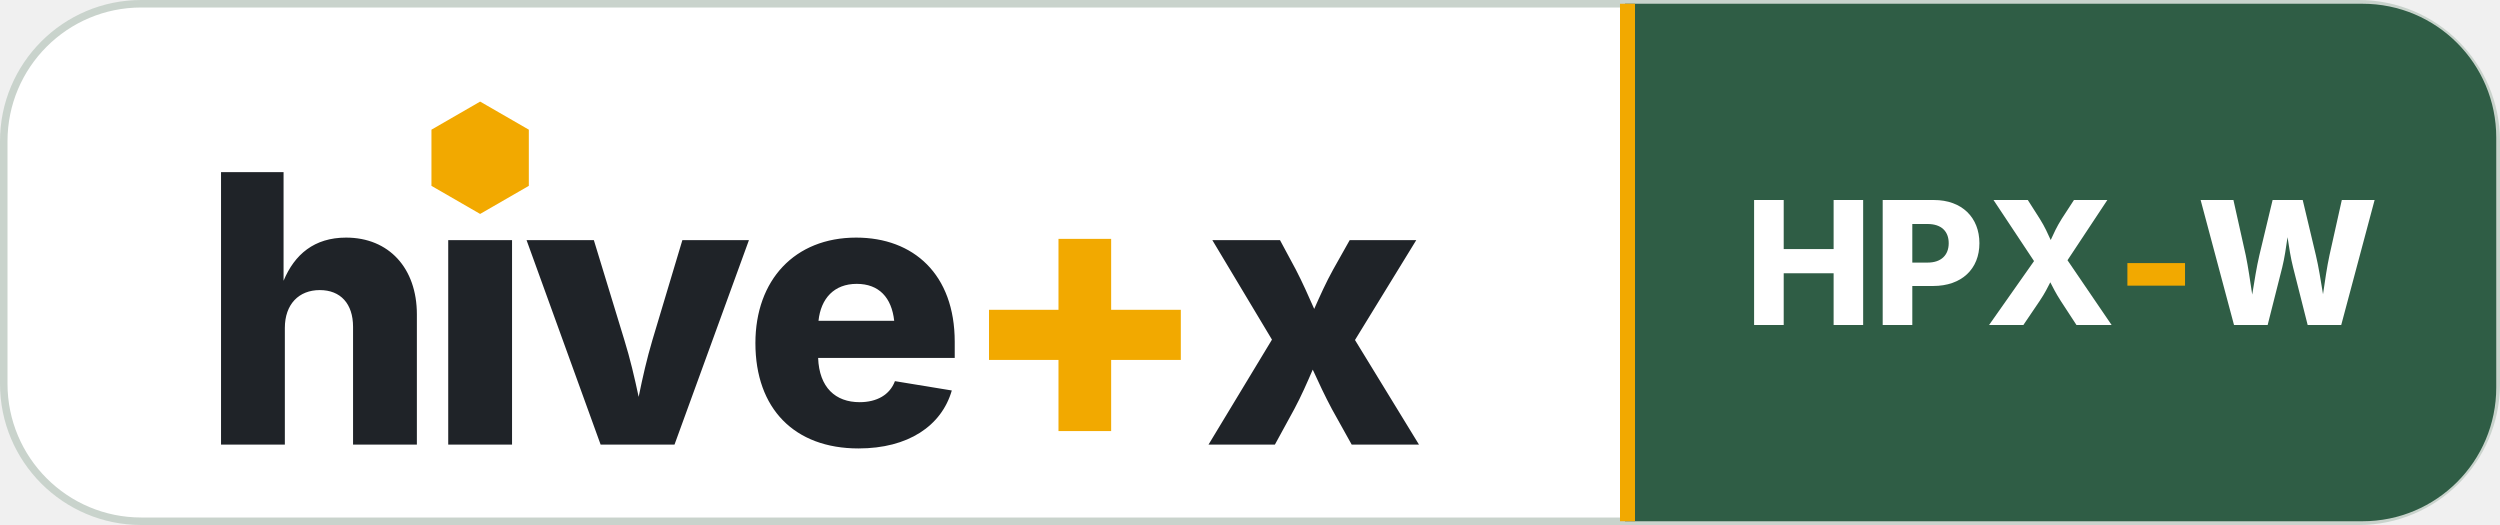
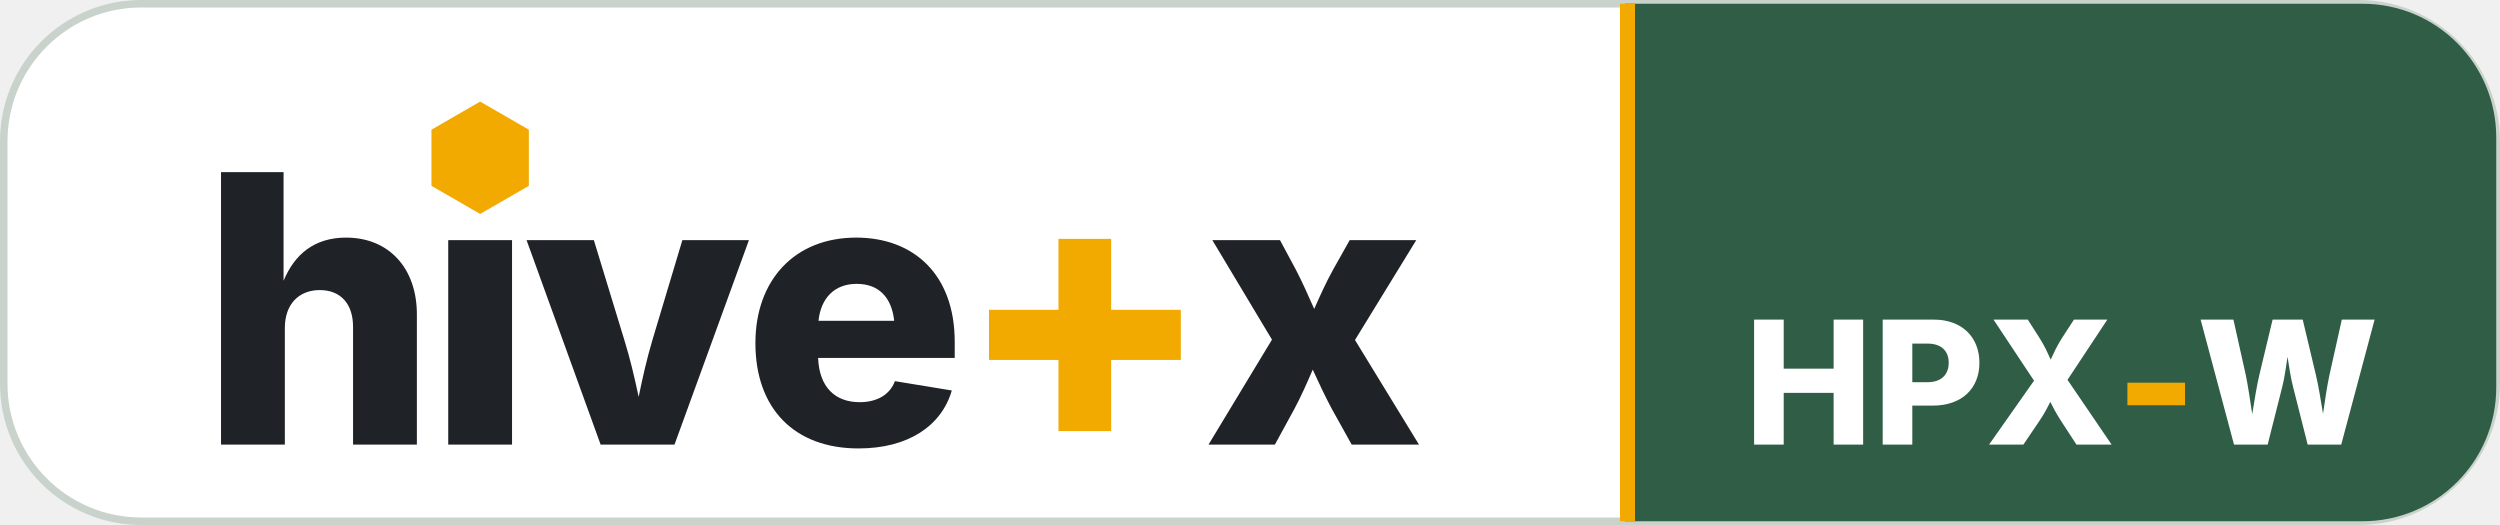
<svg xmlns="http://www.w3.org/2000/svg" viewBox="0 0 2000 420" width="100mm" height="21mm">
  <rect x="3" y="3" width="1994" height="414" rx="110" fill="#FFFFFF" stroke="#C9D3CC" stroke-width="6" />
  <g transform="translate(160.00 355.68) scale(0.14629)">
    <path fill="#1F2328" d="M464 -638C464 -768 541 -845 655 -845C769 -845 837 -770 837 -644V0H1186V-712C1186 -965 1033 -1132 799 -1132C625 -1132 517 -1040 457 -896V-1490H115V0H464ZM1357.427 0H1706.427V-1118H1357.427ZM2190.854 0H2594.854L3001.854 -1118H2637.854L2473.854 -571C2443.854 -470 2420.854 -369 2398.854 -261C2375.854 -369 2351.854 -471 2320.854 -571L2153.854 -1118H1785.854ZM3601.282 21C3872.282 21 4055.282 -102 4111.282 -296L3800.282 -347C3772.282 -272 3701.282 -232 3607.282 -232C3475.282 -232 3386.282 -312 3380.282 -474H4127.282V-562C4127.282 -931 3902.282 -1132 3588.282 -1132C3252.282 -1132 3037.282 -900 3037.282 -555C3037.282 -197 3250.282 21 3601.282 21ZM3382.282 -677C3395.282 -800 3468.282 -879 3591.282 -879C3713.282 -879 3782.282 -804 3796.282 -677ZM5515.136 0H5878.136L5984.136 -194C6022.136 -265 6054.136 -338 6085.136 -410C6118.136 -338 6152.136 -265 6190.136 -194L6298.136 0H6666.136L6316.136 -572L6651.136 -1118H6287.136L6197.136 -958C6158.136 -888 6125.136 -814 6093.136 -742C6061.136 -814 6029.136 -887 5992.136 -958L5906.136 -1118H5536.136L5862.136 -574Z" />
    <path fill="#F2A900" d="M4694.709 -74H4982.709V-463H5363.709V-737H4982.709V-1125H4694.709V-737H4314.709V-463H4694.709ZM1531.9 -1875.8L1798.2 -1722.2L1798.2 -1415.0L1531.9 -1261.4L1265.7 -1415.0L1265.7 -1722.2Z" />
  </g>
  <path fill="#2F5D45" d="M1300 3H1890A107 107 0 0 1 1997 110V310A107 107 0 0 1 1890 417H1300Z" />
  <rect x="1296" y="3" width="12" height="414" fill="#F2A900" />
-   <g transform="translate(1395.49 260.00) scale(0.06711)">
+   <g transform="translate(1395.49 355.68) scale(0.06711)">
    <path fill="#FFFFFF" d="M116 0H469V-617H1064V0H1416V-1490H1064V-905H469V-1490H116ZM1649 0H2002V-465H2249C2591 -465 2802 -668 2802 -975C2802 -1280 2595 -1490 2259 -1490H1649ZM2002 -744V-1204H2184C2350 -1204 2436 -1115 2436 -975C2436 -837 2350 -744 2185 -744ZM2917 0H3326L3519 -285C3588 -388 3613 -444 3647 -509C3681 -444 3707 -388 3773 -285L3959 0H4378L3852 -772L4327 -1490H3929L3784 -1267C3722 -1169 3687 -1089 3652 -1013C3617 -1089 3583 -1169 3521 -1267L3379 -1490H2970L3453 -762Z M5837 0H6238L6412 -688C6440 -801 6457 -923 6475 -1047C6494 -921 6513 -798 6541 -688L6715 0H7115L7513 -1490H7122L6975 -831C6945 -693 6921 -525 6898 -367C6872 -525 6846 -693 6813 -831L6656 -1490H6297L6139 -831C6106 -691 6080 -522 6054 -363C6030 -522 6006 -691 5977 -831L5830 -1490H5439Z" />
    <path fill="#F2A900" d="M5253 -738H4566V-469H5253Z" />
  </g>
</svg>
